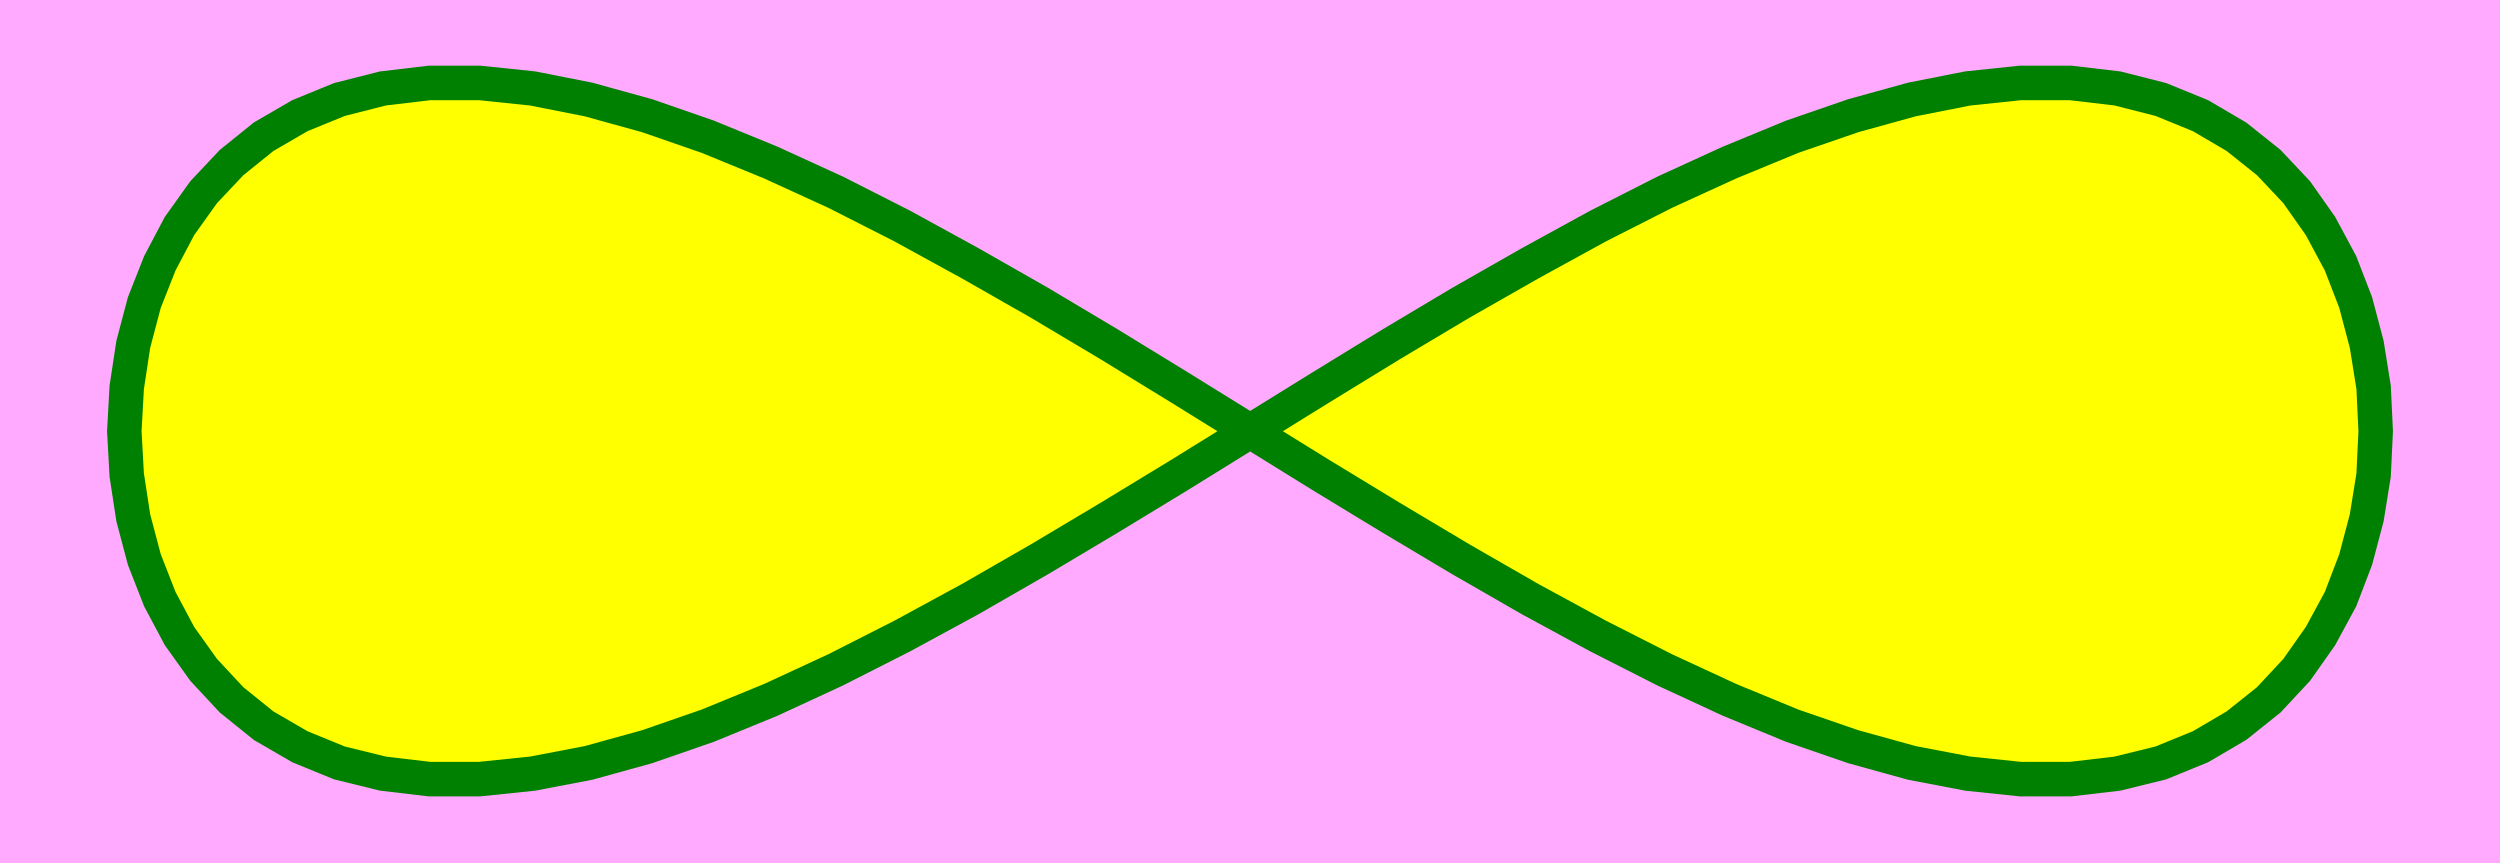
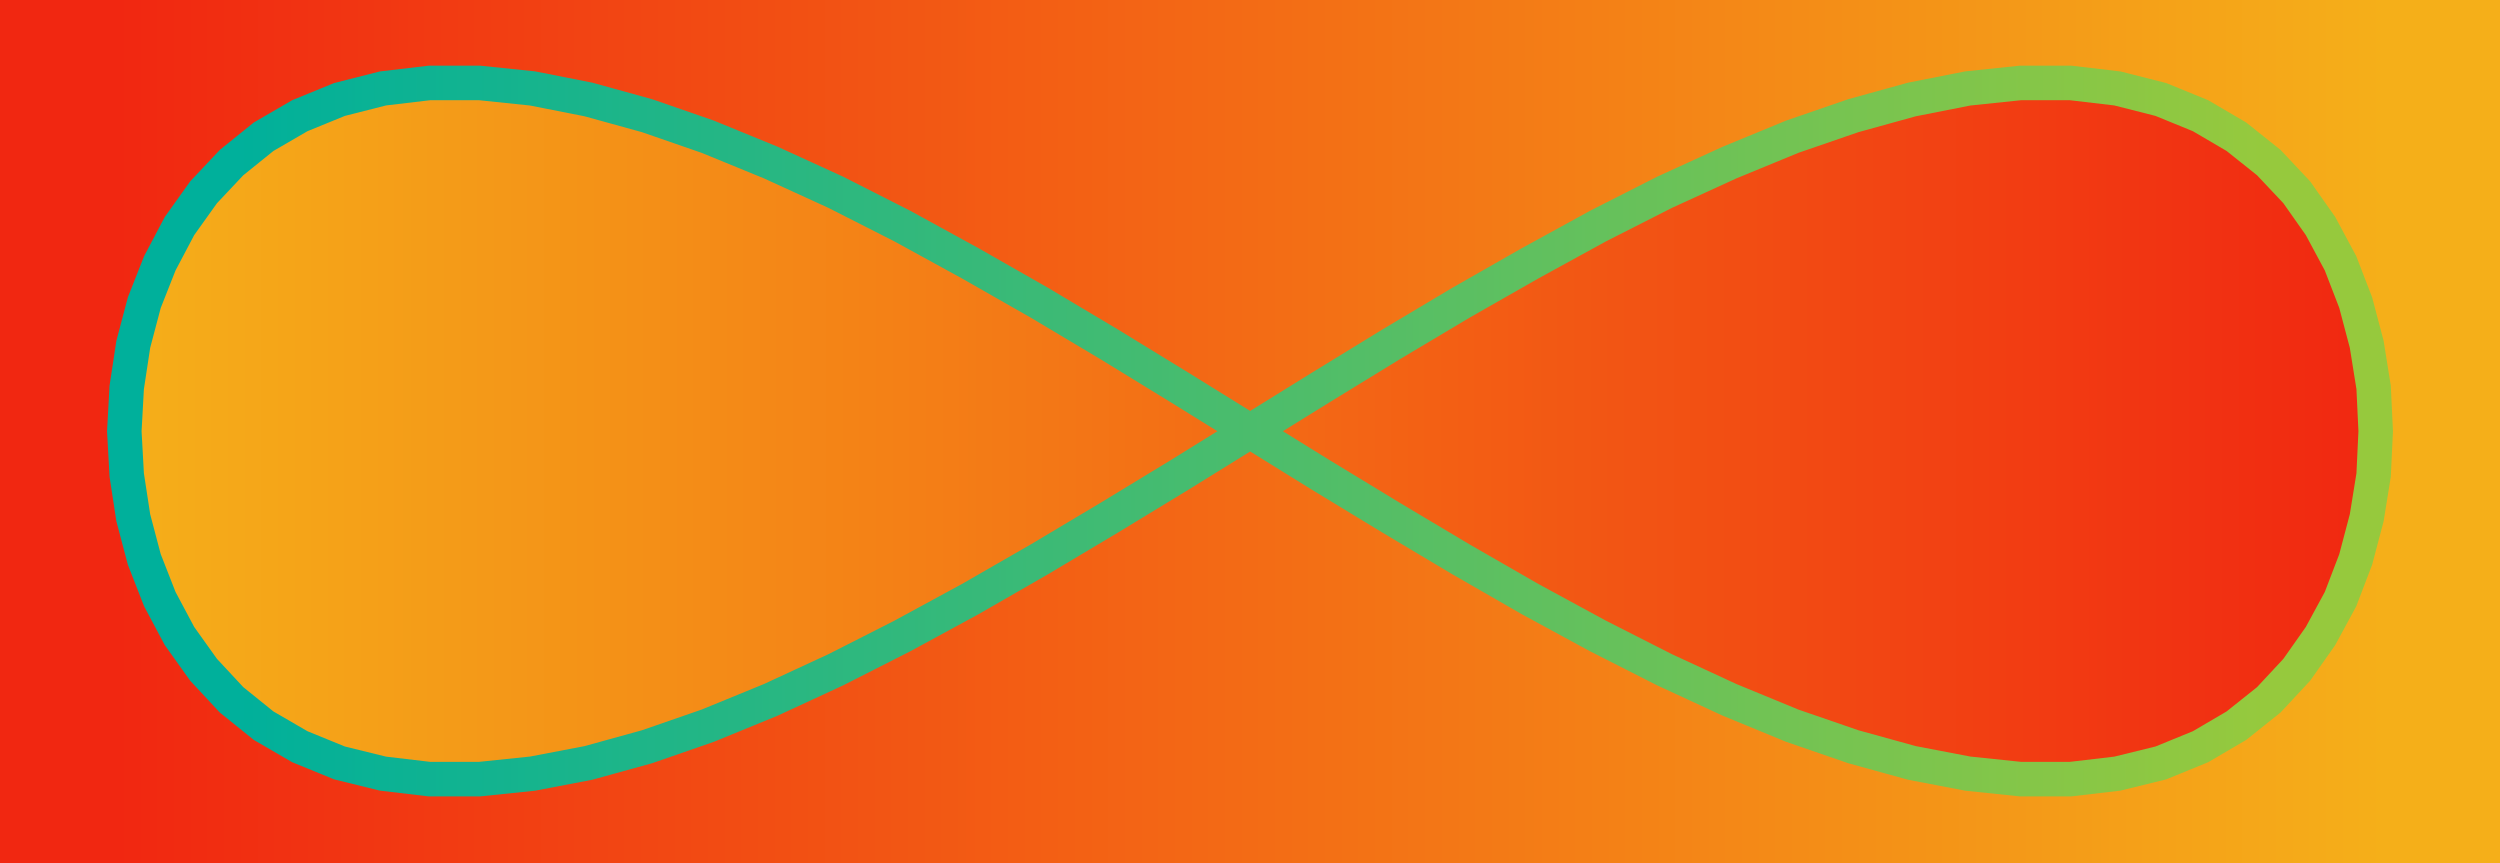
<svg xmlns="http://www.w3.org/2000/svg" width="725" height="250">
  <defs>
    <style type="text/css">
   

.g0_1{
- fill: #FFFF00;
- stroke: #008000;
+ fill: url(#rFlare);
+ stroke: url(#Phhappiness);
stroke-width: 10;
stroke-linecap: round;
stroke-linejoin: miter;
stroke-miterlimit: 4;
}


  </style>
    <style>
   .path {
  stroke-dasharray: 1650;
  stroke-dashoffset: 0;
  animation: dash 25s linear infinite;
}
@keyframes dash {
  from {
    stroke-dashoffset: 1650;
  }
  to {
    stroke-dashoffset: 0;
  }
}
 </style>
+     <linearGradient id="Flare">
+       <stop offset="5%" stop-color="#f12711" />
+       <stop offset="95%" stop-color="#f5af19" />
+     </linearGradient>
+     <linearGradient id="rFlare">
+       <stop offset="0%" stop-color="#f5af19" />
+       <stop offset="100%" stop-color="#f12711" />
+     </linearGradient>
+     <linearGradient id="Sulphur">
+       <stop offset="5%" stop-color="#CAC531" />
+       <stop offset="95%" stop-color="#F3F9A7" />
+     </linearGradient>
+     <linearGradient id="Phhappiness">
+       <stop offset="5%" stop-color="#00b09b" />
+       <stop offset="95%" stop-color="#96c93d" />
+     </linearGradient>
  </defs>
  <g>
-     <rect fill="#ffaaff" id="canvas_background" height="252" width="727" y="-1" x="-1" />
+     <rect fill="url(#Flare)" id="canvas_background" height="252" width="727" y="-1" x="-1" />
  </g>
  <g>
    <path id="svg_1" fill="#FFFFFF" d="m326.85,203l0,-203l0,203z" />
    <path fill="#ff7f00" stroke-width="0" id="svg_2" class="g0_1 path" d="m362.55,125.05l20.5,-12.7l20.4,-12.5l20.3,-12.1l20,-11.4l19.7,-10.8l19.3,-9.8l18.8,-8.6l18.2,-7.5l17.7,-6.1l17,-4.7l16.2,-3.2l15.3,-1.6l14.5,0l13.6,1.6l12.6,3.2l11.5,4.7l10.4,6.1l9.4,7.5l8.1,8.6l6.9,9.8l5.8,10.8l4.4,11.4l3.2,12.1l2,12.5l0.6,12.7l-0.6,12.7l-2,12.4l-3.2,12.1l-4.4,11.5l-5.8,10.7l-6.9,9.8l-8.1,8.7l-9.4,7.5l-10.4,6.1l-11.5,4.7l-12.6,3.1l-13.6,1.6l-14.5,0l-15.3,-1.6l-16.2,-3.1l-17,-4.7l-17.7,-6.1l-18.2,-7.5l-18.8,-8.7l-19.3,-9.8l-19.7,-10.7l-20,-11.5l-20.3,-12.1l-20.4,-12.4l-20.5,-12.7l-20.5,-12.7l-20.4,-12.5l-20.3,-12.1l-20,-11.4l-19.7,-10.8l-19.3,-9.8l-18.8,-8.6l-18.3,-7.5l-17.6,-6.1l-17,-4.7l-16.2,-3.2l-15.4,-1.6l-14.5,0l-13.5,1.6l-12.6,3.2l-11.5,4.7l-10.5,6.1l-9.3,7.5l-8.1,8.6l-7,9.8l-5.7,10.8l-4.5,11.4l-3.2,12.1l-1.9,12.5l-0.7,12.7l0.7,12.7l1.9,12.4l3.2,12.1l4.5,11.5l5.7,10.7l7,9.8l8.1,8.7l9.3,7.5l10.5,6.1l11.5,4.7l12.6,3.1l13.5,1.6l14.5,0l15.4,-1.6l16.2,-3.1l17,-4.7l17.6,-6.1l18.3,-7.5l18.8,-8.7l19.3,-9.8l19.7,-10.7l20,-11.5l20.3,-12.1l20.4,-12.4l20.5,-12.7" />
  </g>
</svg>
